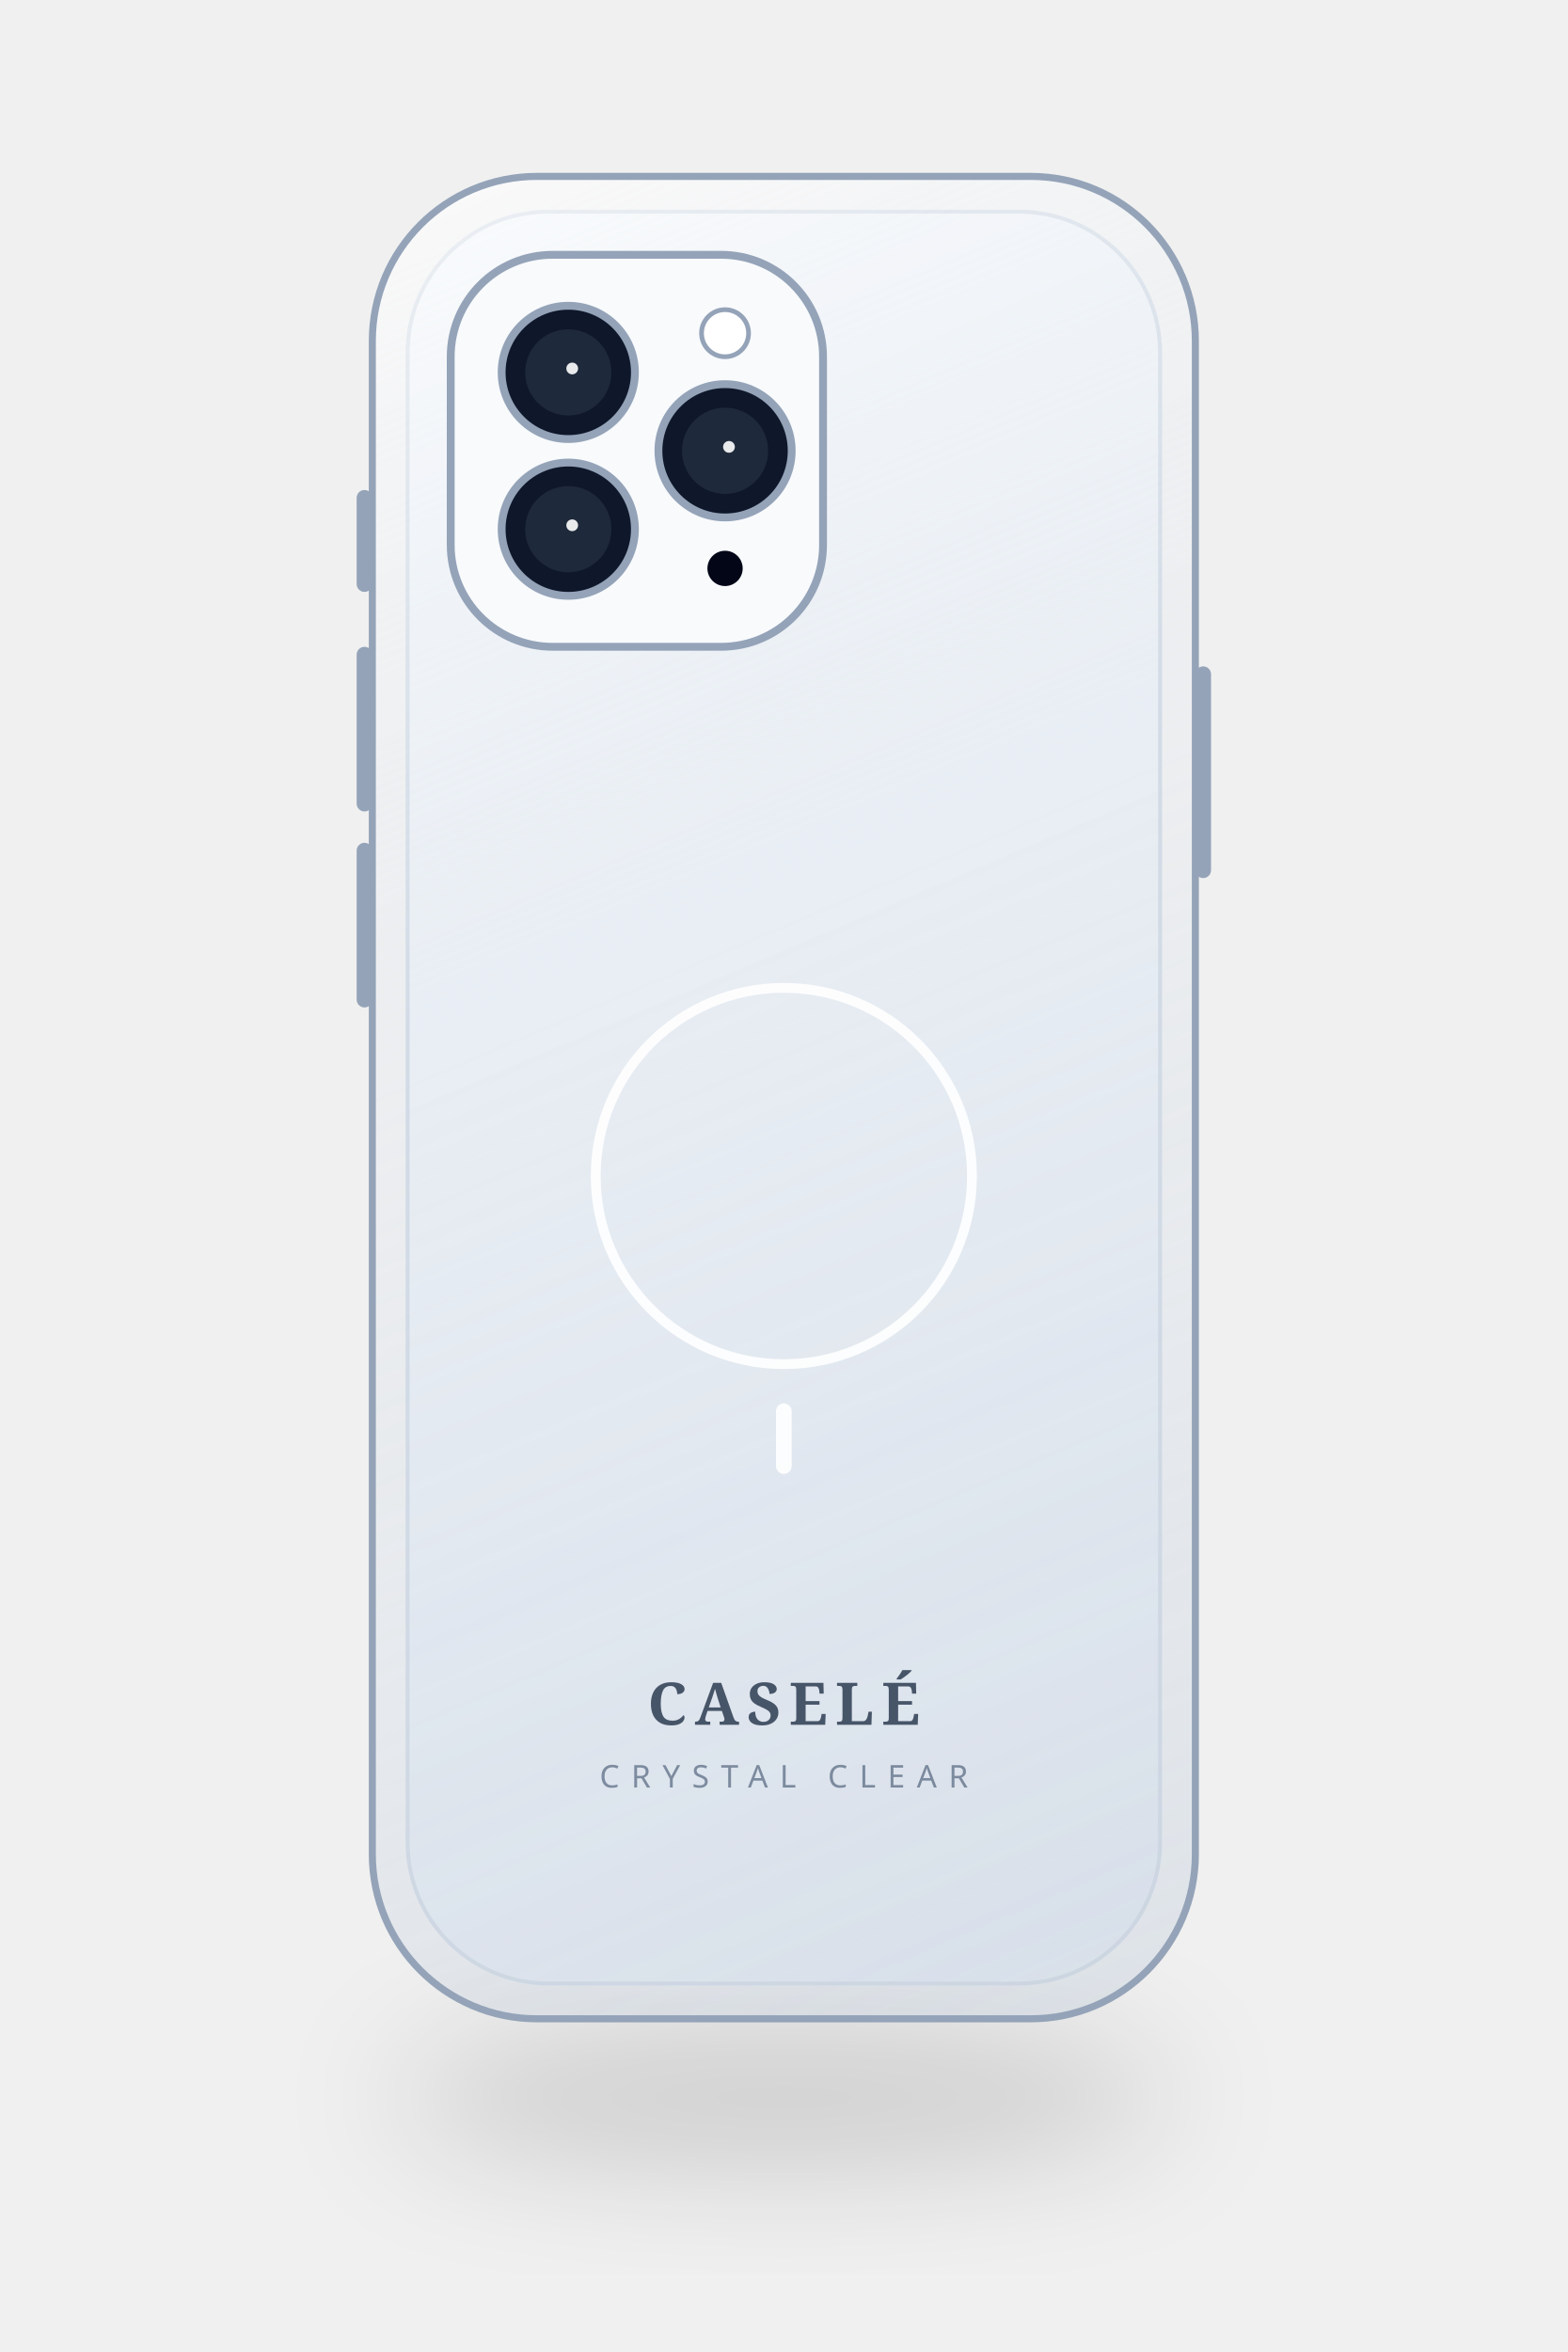
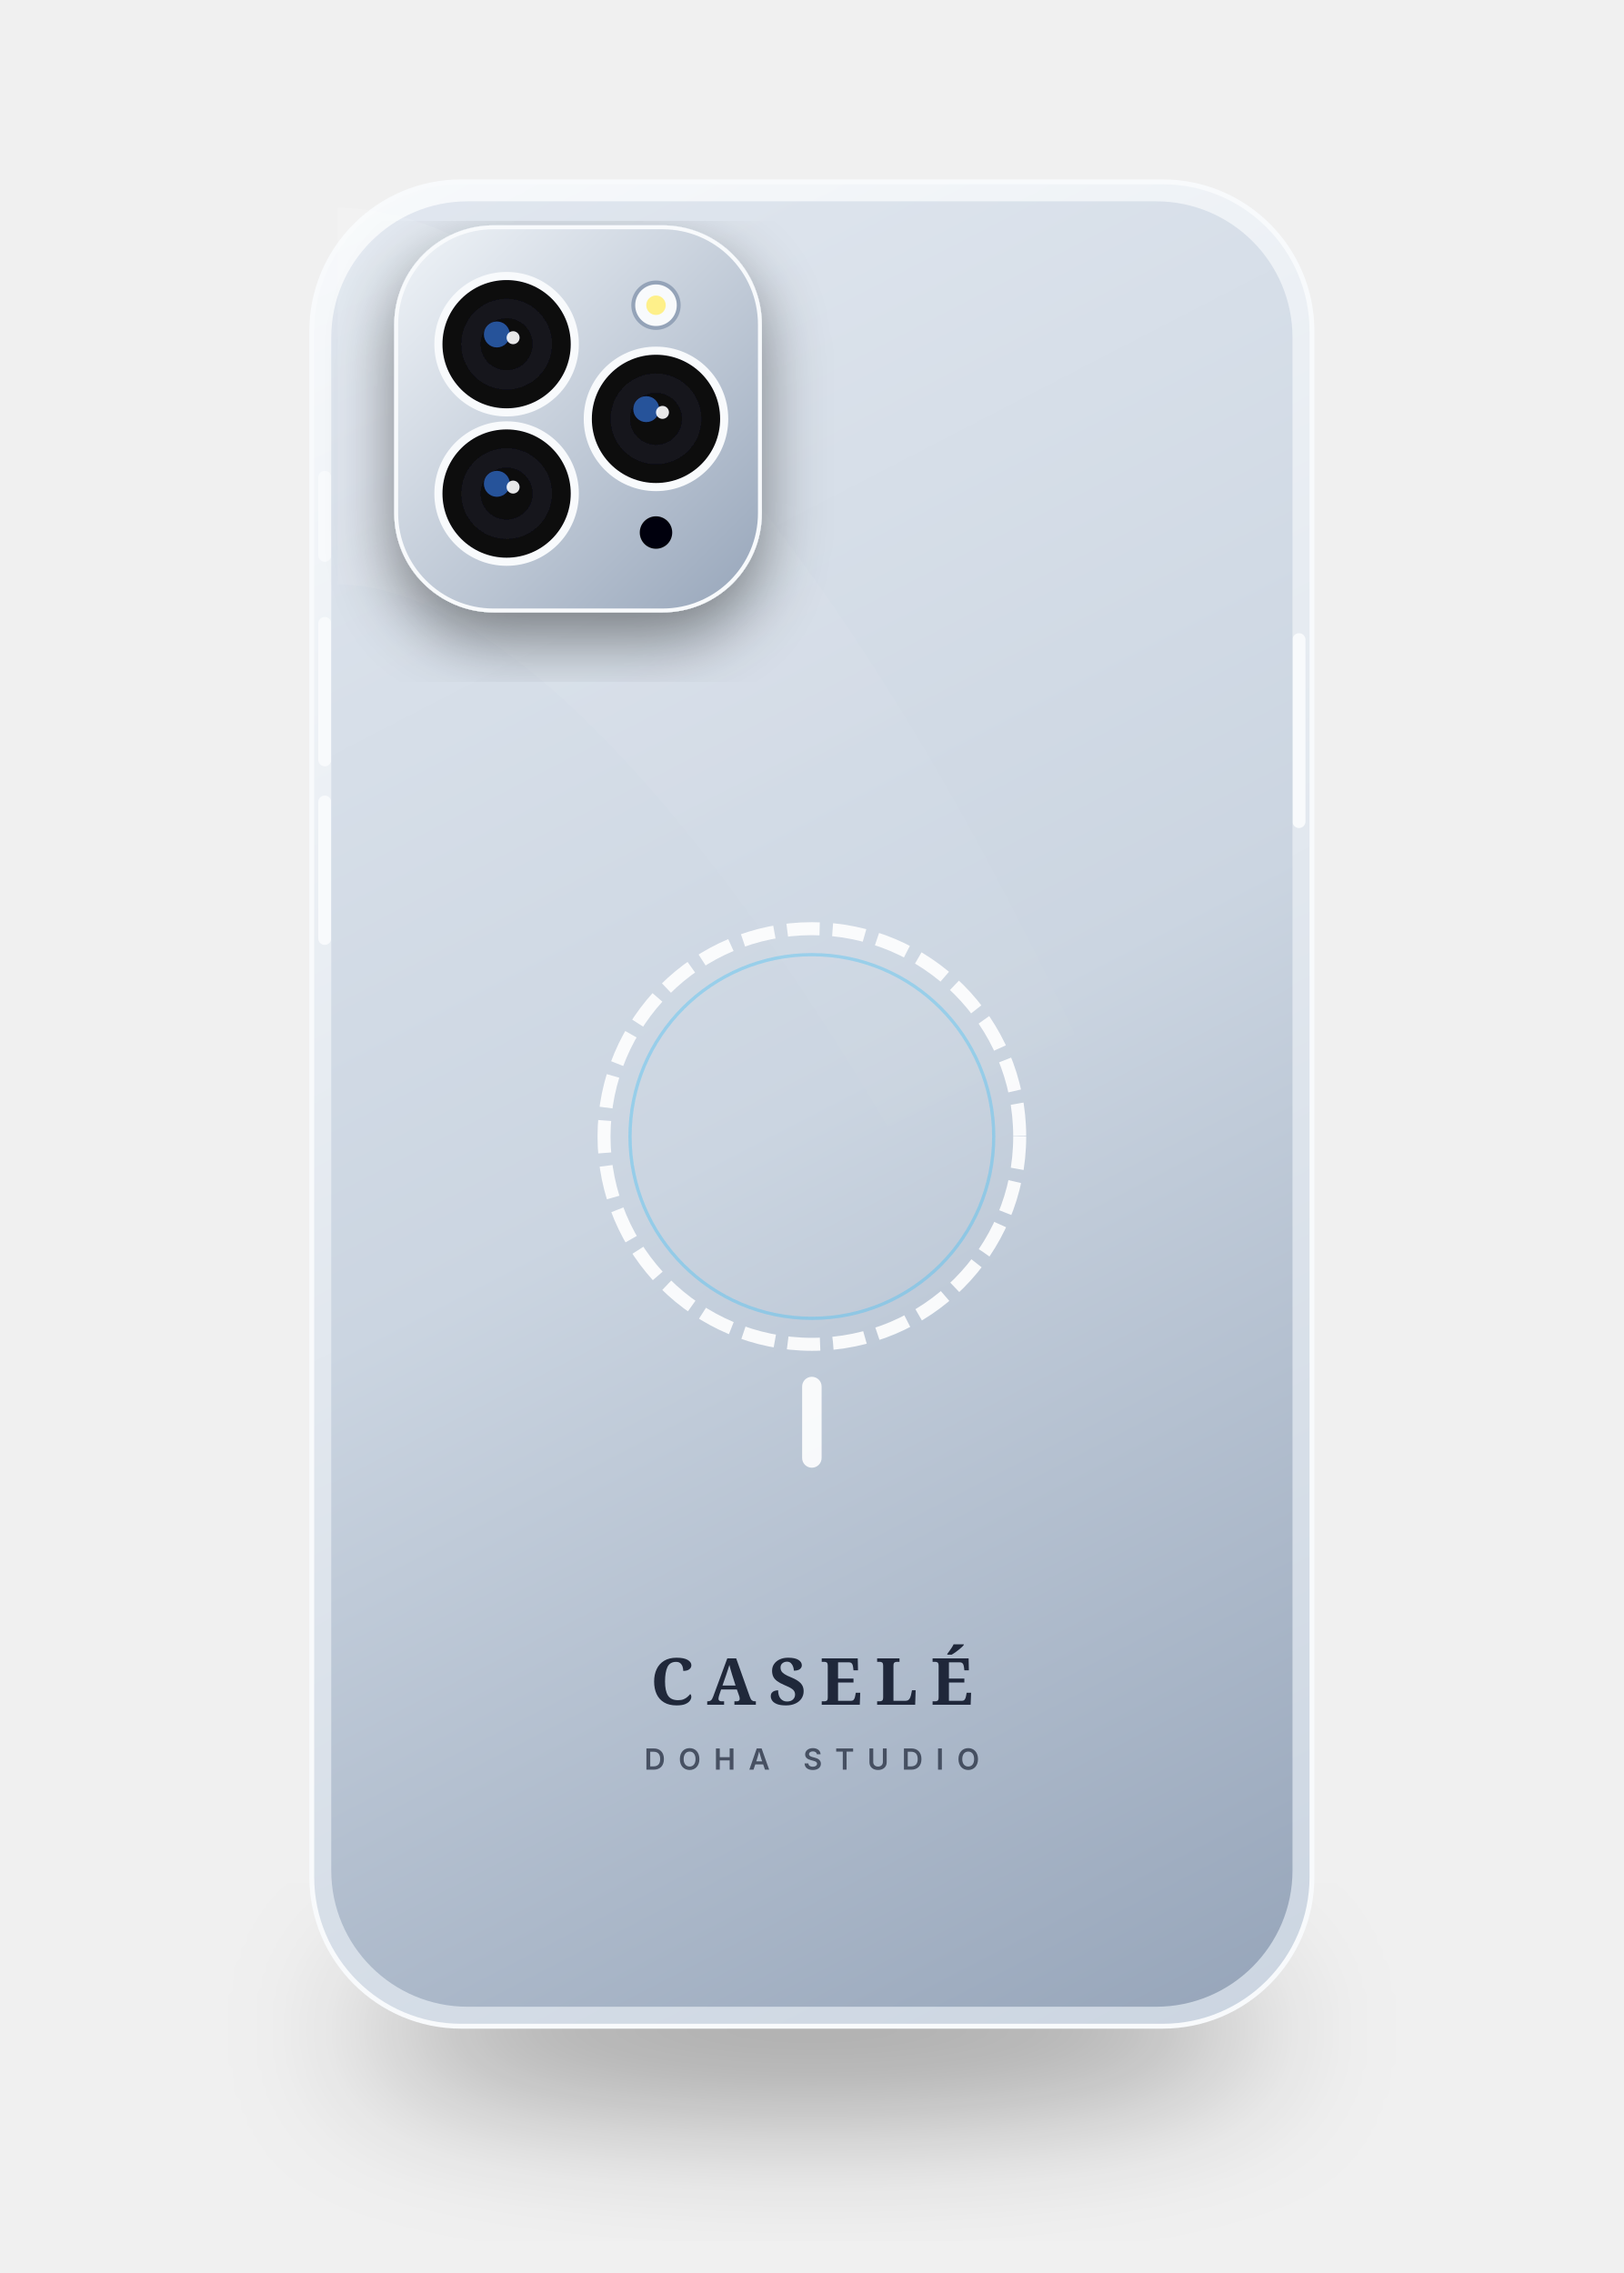
- <svg xmlns="http://www.w3.org/2000/svg" viewBox="0 0 400 600" fill="none">
+ <svg xmlns="http://www.w3.org/2000/svg" viewBox="0 0 500 700" fill="none">
  <defs>
-     <filter id="glassShadow" x="60" y="490" width="280" height="90" filterUnits="userSpaceOnUse">
-       <feGaussianBlur stdDeviation="16" />
-       <feColorMatrix type="matrix" values="0 0 0 0 0   0 0 0 0 0   0 0 0 0 0  0 0 0 0.15 0" />
+     <filter id="groundShadow_clear-crystal_back_iphone" x="50" y="580" width="400" height="110" filterUnits="userSpaceOnUse">
+       <feGaussianBlur stdDeviation="22" />
+       <feColorMatrix type="matrix" values="0 0 0 0 0   0 0 0 0 0   0 0 0 0 0  0 0 0 0.35 0" />
    </filter>
-     <linearGradient id="glassBody" x1="100" y1="50" x2="300" y2="520" gradientUnits="userSpaceOnUse">
-       <stop offset="0%" stop-color="#FFFFFF" stop-opacity="0.65" />
-       <stop offset="40%" stop-color="#E2E8F0" stop-opacity="0.3" />
-       <stop offset="100%" stop-color="#CBD5E1" stop-opacity="0.5" />
+     <filter id="camShadow_clear-crystal_back_iphone" x="100" y="60" width="320" height="150" filterUnits="userSpaceOnUse">
+       <feDropShadow dx="0" dy="8" stdDeviation="10" flood-color="#000000" flood-opacity="0.45" />
+     </filter>
+     <linearGradient id="bodyGrad_clear-crystal_back_iphone" x1="100" y1="50" x2="400" y2="630" gradientUnits="userSpaceOnUse">
+       <stop offset="0%" stop-color="#E2E8F0" />
+       <stop offset="50%" stop-color="#CBD5E1" />
+       <stop offset="100%" stop-color="#94A3B8" />
    </linearGradient>
-     <linearGradient id="innerPhone" x1="100" y1="50" x2="300" y2="520" gradientUnits="userSpaceOnUse">
+     <linearGradient id="edgeGrad_clear-crystal_back_iphone" x1="100" y1="50" x2="400" y2="630" gradientUnits="userSpaceOnUse">
+       <stop offset="0%" stop-color="#F8FAFC" />
+       <stop offset="100%" stop-color="#CBD5E1" />
+     </linearGradient>
+     <linearGradient id="camGrad_clear-crystal_back_iphone" x1="120" y1="70" x2="240" y2="190" gradientUnits="userSpaceOnUse">
      <stop offset="0%" stop-color="#F1F5F9" />
-       <stop offset="100%" stop-color="#E2E8F0" />
+       <stop offset="100%" stop-color="#94A3B8" />
+     </linearGradient>
+     <linearGradient id="glareGrad_clear-crystal_back_iphone" x1="100" y1="50" x2="350" y2="550" gradientUnits="userSpaceOnUse">
+       <stop offset="0%" stop-color="#FFFFFF" stop-opacity="0.12" />
+       <stop offset="35%" stop-color="#FFFFFF" stop-opacity="0.04" />
+       <stop offset="70%" stop-color="#FFFFFF" stop-opacity="0" />
    </linearGradient>
  </defs>
-   <ellipse cx="200" cy="535" rx="100" ry="18" fill="#000000" filter="url(#glassShadow)" />
-   <rect x="104" y="54" width="192" height="452" rx="36" fill="url(#innerPhone)" stroke="#CBD5E1" stroke-width="1" />
-   <rect x="95" y="45" width="210" height="470" rx="42" fill="url(#glassBody)" stroke="#94A3B8" stroke-width="1.8" />
-   <rect x="91" y="125" width="4" height="26" rx="2" fill="#94A3B8" />
-   <rect x="91" y="165" width="4" height="42" rx="2" fill="#94A3B8" />
-   <rect x="91" y="215" width="4" height="42" rx="2" fill="#94A3B8" />
-   <rect x="305" y="170" width="4" height="54" rx="2" fill="#94A3B8" />
-   <rect x="115" y="65" width="95" height="100" rx="26" fill="#F8FAFC" stroke="#94A3B8" stroke-width="2" />
-   <circle cx="145" cy="95" r="17" fill="#0F172A" stroke="#94A3B8" stroke-width="2" />
-   <circle cx="145" cy="95" r="11" fill="#1E293B" />
-   <circle cx="146" cy="94" r="1.5" fill="#FFFFFF" opacity="0.9" />
-   <circle cx="145" cy="135" r="17" fill="#0F172A" stroke="#94A3B8" stroke-width="2" />
-   <circle cx="145" cy="135" r="11" fill="#1E293B" />
-   <circle cx="146" cy="134" r="1.5" fill="#FFFFFF" opacity="0.9" />
-   <circle cx="185" cy="115" r="17" fill="#0F172A" stroke="#94A3B8" stroke-width="2" />
-   <circle cx="185" cy="115" r="11" fill="#1E293B" />
-   <circle cx="186" cy="114" r="1.5" fill="#FFFFFF" opacity="0.9" />
-   <circle cx="185" cy="85" r="6" fill="#FFFFFF" stroke="#94A3B8" stroke-width="1.2" />
-   <circle cx="185" cy="145" r="4.5" fill="#020617" />
-   <circle cx="200" cy="300" r="48" stroke="#FFFFFF" stroke-width="2.5" fill="none" opacity="0.9" />
-   <rect x="198" y="358" width="4" height="18" rx="2" fill="#FFFFFF" opacity="0.9" />
-   <text x="200" y="440" text-anchor="middle" font-family="serif" font-size="15" font-weight="600" fill="#475569" letter-spacing="2">CASELÉ</text>
-   <text x="200" y="456" text-anchor="middle" font-family="sans-serif" font-size="8" font-weight="500" fill="#64748B" opacity="0.8" letter-spacing="3">CRYSTAL CLEAR</text>
+   <ellipse cx="250" cy="625" rx="140" ry="24" fill="#000000" filter="url(#groundShadow_clear-crystal_back_iphone)" />
+   <rect x="96" y="56" width="308" height="568" rx="46" fill="url(#edgeGrad_clear-crystal_back_iphone)" stroke="#F8FAFC" stroke-width="1.5" />
+   <rect x="98" y="145" width="4" height="28" rx="2" fill="#F8FAFC" />
+   <rect x="98" y="190" width="4" height="46" rx="2" fill="#F8FAFC" />
+   <rect x="98" y="245" width="4" height="46" rx="2" fill="#F8FAFC" />
+   <rect x="398" y="195" width="4" height="60" rx="2" fill="#F8FAFC" />
+   <rect x="102" y="62" width="296" height="556" rx="42" fill="url(#bodyGrad_clear-crystal_back_iphone)" />
+   <g opacity="0.9">
+     <circle cx="250" cy="350" r="64" stroke="#FFFFFF" stroke-width="4" stroke-dasharray="10 4" fill="none" />
+     <circle cx="250" cy="350" r="56" stroke="#38BDF8" stroke-width="1" fill="none" opacity="0.4" />
+     <rect x="247" y="424" width="6" height="28" rx="3" fill="#FFFFFF" />
+   </g>
+   <path d="M104 64 C 180 64, 300 200, 396 480 L396 616 C 300 350, 180 180, 104 180 Z" fill="url(#glareGrad_clear-crystal_back_iphone)" />
+   <g filter="url(#camShadow_clear-crystal_back_iphone)">
+     <rect x="122" y="70" width="112" height="118" rx="30" fill="url(#camGrad_clear-crystal_back_iphone)" stroke="#F8FAFC" stroke-width="1.2" />
+     <circle cx="156" cy="106" r="21" fill="#0A0A0E" stroke="#F8FAFC" stroke-width="2.5" />
+     <circle cx="156" cy="106" r="14" fill="#14141C" />
+     <circle cx="156" cy="106" r="8" fill="#0A0A10" />
+     <circle cx="153" cy="103" r="4" fill="#3B82F6" opacity="0.6" />
+     <circle cx="158" cy="104" r="2" fill="#FFFFFF" opacity="0.9" />
+     <circle cx="156" cy="152" r="21" fill="#0A0A0E" stroke="#F8FAFC" stroke-width="2.5" />
+     <circle cx="156" cy="152" r="14" fill="#14141C" />
+     <circle cx="156" cy="152" r="8" fill="#0A0A10" />
+     <circle cx="153" cy="149" r="4" fill="#3B82F6" opacity="0.6" />
+     <circle cx="158" cy="150" r="2" fill="#FFFFFF" opacity="0.9" />
+     <circle cx="202" cy="129" r="21" fill="#0A0A0E" stroke="#F8FAFC" stroke-width="2.5" />
+     <circle cx="202" cy="129" r="14" fill="#14141C" />
+     <circle cx="202" cy="129" r="8" fill="#0A0A10" />
+     <circle cx="199" cy="126" r="4" fill="#3B82F6" opacity="0.6" />
+     <circle cx="204" cy="127" r="2" fill="#FFFFFF" opacity="0.9" />
+     <circle cx="202" cy="94" r="7" fill="#F8FAFC" stroke="#94A3B8" stroke-width="1.2" />
+     <circle cx="202" cy="94" r="3" fill="#FEF08A" />
+     <circle cx="202" cy="164" r="5" fill="#050508" />
+   </g>
+   <text x="250" y="525" text-anchor="middle" font-family="'Cinzel', 'Playfair Display', Georgia, serif" font-size="20" font-weight="700" fill="#0F172A" opacity="0.9" letter-spacing="4">CASELÉ</text>
+   <text x="250" y="545" text-anchor="middle" font-family="'Inter', sans-serif" font-size="9" font-weight="600" fill="#0F172A" opacity="0.65" letter-spacing="4">DOHA STUDIO</text>
</svg>
